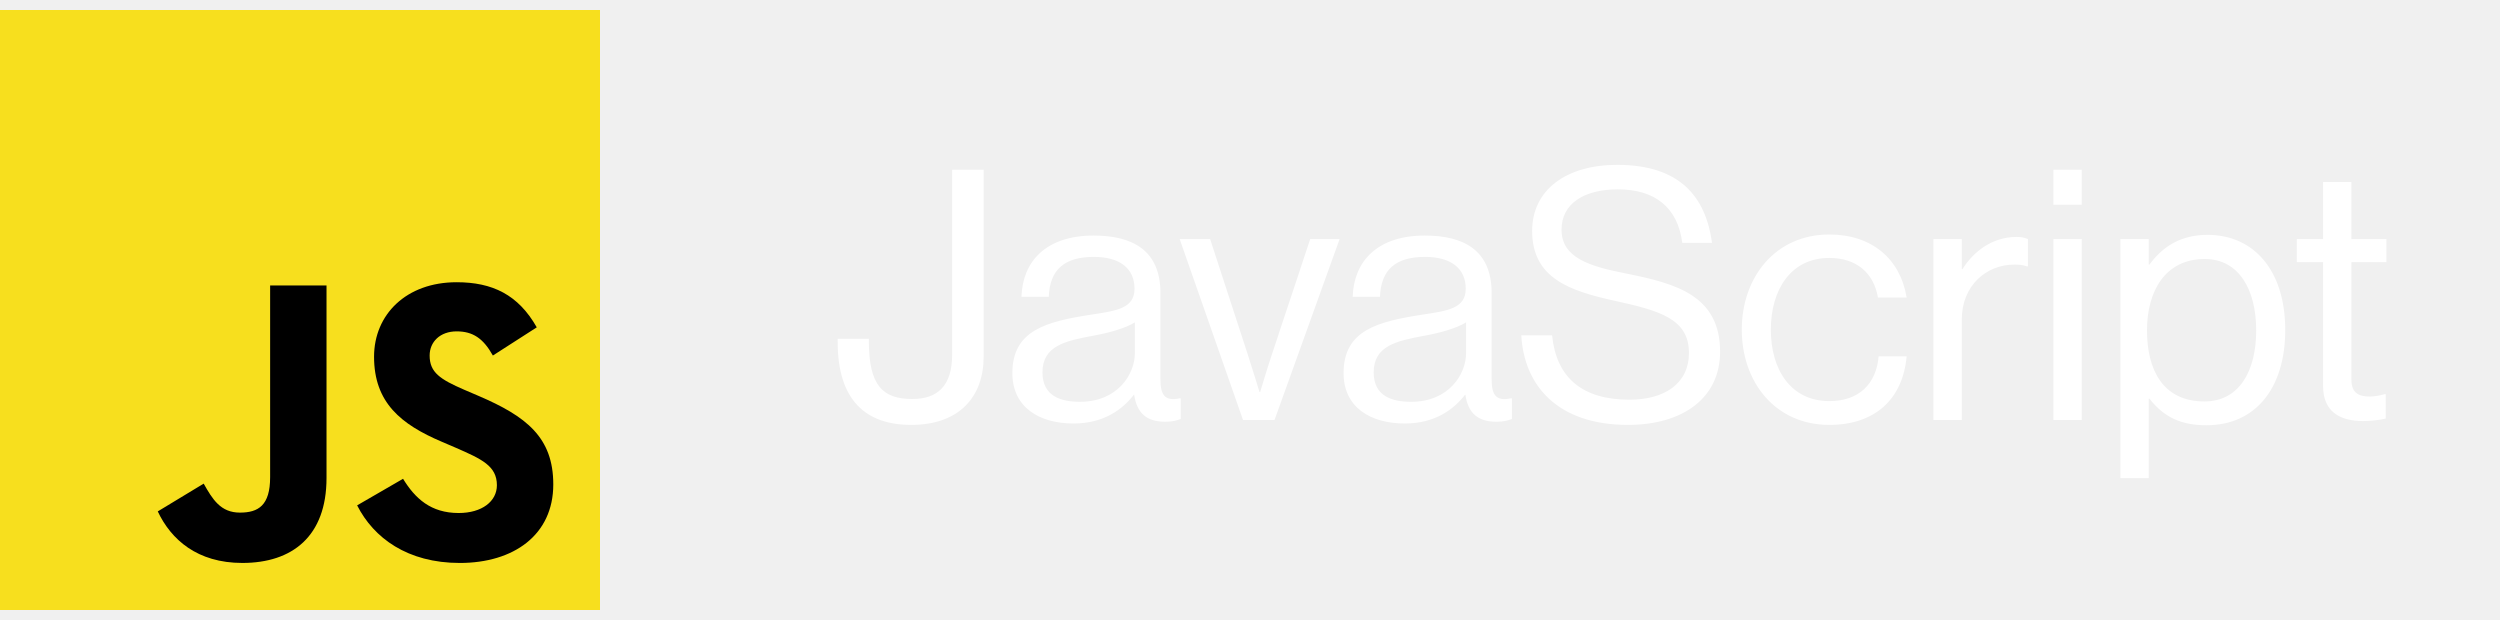
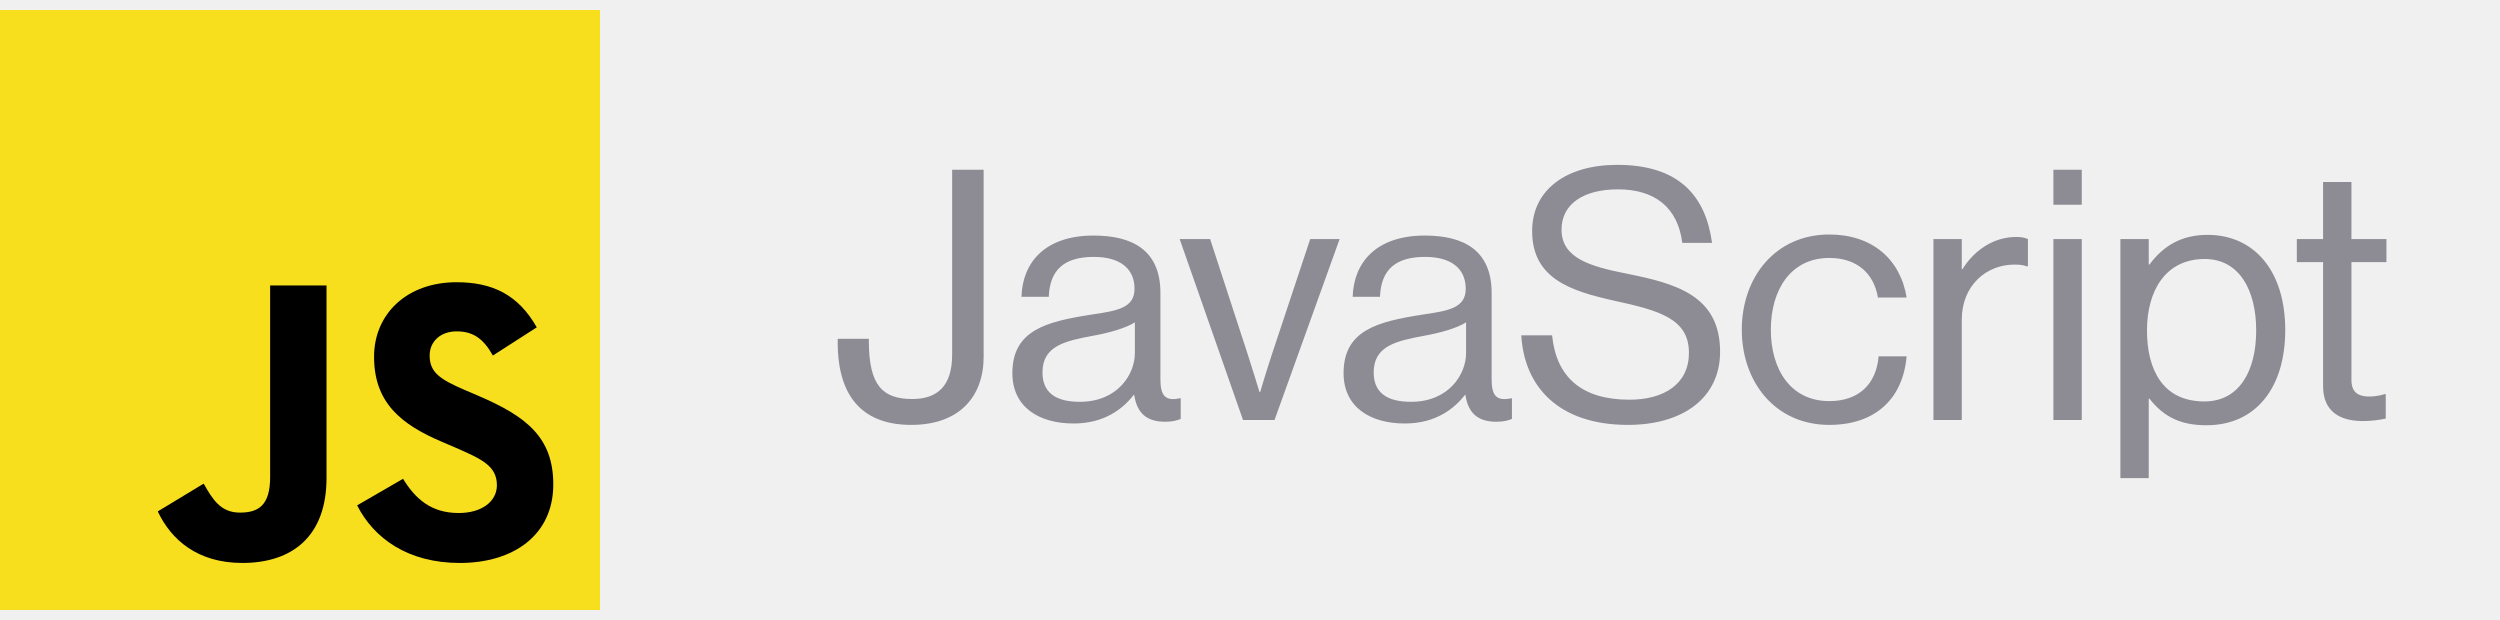
<svg xmlns="http://www.w3.org/2000/svg" width="250" height="62" viewBox="0 0 250 62" fill="none">
  <g clip-path="url(#clip0_60_192)">
    <path d="M0 1H60V61H0V1Z" fill="#F7DF1E" />
    <path d="M15.776 51.141L20.368 48.362C21.254 49.932 22.059 51.261 23.992 51.261C25.845 51.261 27.013 50.536 27.013 47.717V28.546H32.652V47.797C32.652 53.637 29.228 56.295 24.234 56.295C19.724 56.295 17.105 53.959 15.776 51.14" fill="black" />
    <path d="M35.714 50.536L40.305 47.878C41.514 49.852 43.085 51.301 45.864 51.301C48.2 51.301 49.69 50.133 49.69 48.522C49.69 46.589 48.159 45.904 45.582 44.777L44.172 44.172C40.104 42.441 37.406 40.266 37.406 35.675C37.406 31.446 40.628 28.223 45.662 28.223C49.247 28.223 51.825 29.472 53.677 32.734L49.287 35.554C48.32 33.822 47.273 33.137 45.663 33.137C44.011 33.137 42.964 34.184 42.964 35.554C42.964 37.245 44.011 37.93 46.427 38.977L47.837 39.581C52.63 41.636 55.328 43.73 55.328 48.442C55.328 53.517 51.341 56.296 45.984 56.296C40.749 56.296 37.365 53.799 35.714 50.536Z" fill="black" />
  </g>
-   <path d="M91.12 42.49C86.605 42.49 83.77 40.04 83.77 34.23V33.88H86.885V34.125C86.885 38.57 88.285 39.9 91.225 39.9C93.745 39.9 95.215 38.605 95.215 35.455V16.975H98.365V35.665C98.365 39.655 95.95 42.49 91.12 42.49ZM116.532 42.175C114.677 42.175 113.697 41.335 113.417 39.48H113.382C112.297 40.88 110.442 42.35 107.362 42.35C103.932 42.35 101.237 40.74 101.237 37.31C101.237 33.04 104.597 32.165 109.112 31.465C111.667 31.08 113.452 30.835 113.452 28.875C113.452 26.845 111.982 25.69 109.392 25.69C106.452 25.69 104.982 26.95 104.877 29.68H102.147C102.252 26.18 104.562 23.555 109.357 23.555C113.207 23.555 116.042 24.99 116.042 29.295V37.905C116.042 39.375 116.392 40.18 117.967 39.83H118.072V41.895C117.722 42.035 117.267 42.175 116.532 42.175ZM107.992 40.18C111.772 40.18 113.487 37.415 113.487 35.315V32.235C112.542 32.83 110.897 33.285 109.357 33.565C106.522 34.09 104.247 34.58 104.247 37.24C104.247 39.655 106.137 40.18 107.992 40.18ZM124.302 42L117.967 23.905H121.012L124.757 35.385C125.282 36.995 125.947 39.2 125.947 39.2H126.017C126.017 39.2 126.682 36.96 127.207 35.385L131.022 23.905H133.962L127.452 42H124.302ZM149.653 42.175C147.798 42.175 146.818 41.335 146.538 39.48H146.503C145.418 40.88 143.563 42.35 140.483 42.35C137.053 42.35 134.358 40.74 134.358 37.31C134.358 33.04 137.718 32.165 142.233 31.465C144.788 31.08 146.573 30.835 146.573 28.875C146.573 26.845 145.103 25.69 142.513 25.69C139.573 25.69 138.103 26.95 137.998 29.68H135.268C135.373 26.18 137.683 23.555 142.478 23.555C146.328 23.555 149.163 24.99 149.163 29.295V37.905C149.163 39.375 149.513 40.18 151.088 39.83H151.193V41.895C150.843 42.035 150.388 42.175 149.653 42.175ZM141.113 40.18C144.893 40.18 146.608 37.415 146.608 35.315V32.235C145.663 32.83 144.018 33.285 142.478 33.565C139.643 34.09 137.368 34.58 137.368 37.24C137.368 39.655 139.258 40.18 141.113 40.18ZM162.804 42.49C155.769 42.49 152.409 38.57 152.129 33.53H155.209C155.629 37.765 158.219 39.97 162.944 39.97C166.409 39.97 168.894 38.395 168.894 35.28C168.894 31.85 165.884 31.045 161.404 30.065C156.994 29.085 153.214 27.825 153.214 23.1C153.214 18.97 156.644 16.485 161.719 16.485C167.984 16.485 170.574 19.67 171.204 24.29H168.229C167.774 20.72 165.464 18.935 161.789 18.935C158.394 18.935 156.154 20.37 156.154 22.96C156.154 25.795 158.954 26.635 162.699 27.37C167.564 28.35 172.009 29.54 172.009 35.175C172.009 39.865 168.194 42.49 162.804 42.49ZM182.929 42.49C177.539 42.49 174.179 38.22 174.179 32.97C174.179 27.72 177.539 23.45 182.929 23.45C187.199 23.45 190.034 25.9 190.664 29.75H187.794C187.374 27.3 185.659 25.795 182.929 25.795C179.079 25.795 177.084 28.98 177.084 32.97C177.084 36.96 179.079 40.11 182.929 40.11C185.869 40.11 187.619 38.43 187.864 35.63H190.664C190.279 39.97 187.444 42.49 182.929 42.49ZM196.178 23.905V26.915H196.248C197.333 25.165 199.223 23.695 201.638 23.695C202.163 23.695 202.443 23.765 202.793 23.905V26.635H202.688C202.268 26.495 201.988 26.46 201.428 26.46C198.628 26.46 196.178 28.56 196.178 31.955V42H193.343V23.905H196.178ZM205.34 42V23.905H208.175V42H205.34ZM205.34 20.475V16.975H208.175V20.475H205.34ZM212.039 47.81V23.905H214.874V26.46H214.944C216.309 24.605 218.129 23.485 220.754 23.485C225.339 23.485 228.524 26.985 228.524 33.005C228.524 38.815 225.549 42.525 220.649 42.525C218.199 42.525 216.449 41.79 214.944 39.865H214.874V47.81H212.039ZM220.439 40.145C223.904 40.145 225.619 37.135 225.619 33.04C225.619 28.98 223.904 25.9 220.474 25.9C216.519 25.9 214.699 29.12 214.699 33.04C214.699 36.96 216.274 40.145 220.439 40.145ZM229.683 26.215V23.905H232.308V18.2H235.143V23.905H238.643V26.215H235.143V37.975C235.143 39.235 235.808 39.655 236.963 39.655C237.523 39.655 238.153 39.515 238.468 39.41H238.573V41.86C237.908 42 237.138 42.105 236.298 42.105C233.988 42.105 232.308 41.16 232.308 38.605V26.215H229.683Z" fill="white" />
+   <path d="M91.12 42.49C86.605 42.49 83.77 40.04 83.77 34.23V33.88H86.885V34.125C86.885 38.57 88.285 39.9 91.225 39.9C93.745 39.9 95.215 38.605 95.215 35.455V16.975H98.365V35.665C98.365 39.655 95.95 42.49 91.12 42.49ZM116.532 42.175C114.677 42.175 113.697 41.335 113.417 39.48H113.382C112.297 40.88 110.442 42.35 107.362 42.35C103.932 42.35 101.237 40.74 101.237 37.31C101.237 33.04 104.597 32.165 109.112 31.465C111.667 31.08 113.452 30.835 113.452 28.875C113.452 26.845 111.982 25.69 109.392 25.69C106.452 25.69 104.982 26.95 104.877 29.68H102.147C102.252 26.18 104.562 23.555 109.357 23.555C113.207 23.555 116.042 24.99 116.042 29.295V37.905C116.042 39.375 116.392 40.18 117.967 39.83H118.072V41.895C117.722 42.035 117.267 42.175 116.532 42.175ZM107.992 40.18C111.772 40.18 113.487 37.415 113.487 35.315V32.235C112.542 32.83 110.897 33.285 109.357 33.565C106.522 34.09 104.247 34.58 104.247 37.24C104.247 39.655 106.137 40.18 107.992 40.18ZM124.302 42L117.967 23.905H121.012L124.757 35.385C125.282 36.995 125.947 39.2 125.947 39.2H126.017C126.017 39.2 126.682 36.96 127.207 35.385L131.022 23.905H133.962L127.452 42H124.302ZM149.653 42.175C147.798 42.175 146.818 41.335 146.538 39.48H146.503C145.418 40.88 143.563 42.35 140.483 42.35C137.053 42.35 134.358 40.74 134.358 37.31C134.358 33.04 137.718 32.165 142.233 31.465C144.788 31.08 146.573 30.835 146.573 28.875C146.573 26.845 145.103 25.69 142.513 25.69C139.573 25.69 138.103 26.95 137.998 29.68H135.268C135.373 26.18 137.683 23.555 142.478 23.555C146.328 23.555 149.163 24.99 149.163 29.295V37.905C149.163 39.375 149.513 40.18 151.088 39.83H151.193V41.895C150.843 42.035 150.388 42.175 149.653 42.175ZM141.113 40.18C144.893 40.18 146.608 37.415 146.608 35.315V32.235C145.663 32.83 144.018 33.285 142.478 33.565C139.643 34.09 137.368 34.58 137.368 37.24C137.368 39.655 139.258 40.18 141.113 40.18ZM162.804 42.49C155.769 42.49 152.409 38.57 152.129 33.53H155.209C155.629 37.765 158.219 39.97 162.944 39.97C166.409 39.97 168.894 38.395 168.894 35.28C168.894 31.85 165.884 31.045 161.404 30.065C156.994 29.085 153.214 27.825 153.214 23.1C153.214 18.97 156.644 16.485 161.719 16.485C167.984 16.485 170.574 19.67 171.204 24.29H168.229C167.774 20.72 165.464 18.935 161.789 18.935C158.394 18.935 156.154 20.37 156.154 22.96C156.154 25.795 158.954 26.635 162.699 27.37C167.564 28.35 172.009 29.54 172.009 35.175C172.009 39.865 168.194 42.49 162.804 42.49ZM182.929 42.49C177.539 42.49 174.179 38.22 174.179 32.97C174.179 27.72 177.539 23.45 182.929 23.45C187.199 23.45 190.034 25.9 190.664 29.75H187.794C187.374 27.3 185.659 25.795 182.929 25.795C179.079 25.795 177.084 28.98 177.084 32.97C177.084 36.96 179.079 40.11 182.929 40.11C185.869 40.11 187.619 38.43 187.864 35.63H190.664C190.279 39.97 187.444 42.49 182.929 42.49ZM196.178 23.905V26.915H196.248C197.333 25.165 199.223 23.695 201.638 23.695C202.163 23.695 202.443 23.765 202.793 23.905V26.635H202.688C202.268 26.495 201.988 26.46 201.428 26.46C198.628 26.46 196.178 28.56 196.178 31.955V42H193.343V23.905H196.178ZM205.34 42V23.905H208.175V42H205.34ZM205.34 20.475V16.975H208.175V20.475H205.34ZM212.039 47.81V23.905H214.874V26.46H214.944C216.309 24.605 218.129 23.485 220.754 23.485C225.339 23.485 228.524 26.985 228.524 33.005C228.524 38.815 225.549 42.525 220.649 42.525C218.199 42.525 216.449 41.79 214.944 39.865H214.874V47.81H212.039ZM220.439 40.145C223.904 40.145 225.619 37.135 225.619 33.04C225.619 28.98 223.904 25.9 220.474 25.9C216.519 25.9 214.699 29.12 214.699 33.04C214.699 36.96 216.274 40.145 220.439 40.145ZM229.683 26.215V23.905H232.308V18.2H235.143V23.905H238.643V26.215H235.143V37.975C235.143 39.235 235.808 39.655 236.963 39.655C237.523 39.655 238.153 39.515 238.468 39.41H238.573V41.86C237.908 42 237.138 42.105 236.298 42.105C233.988 42.105 232.308 41.16 232.308 38.605V26.215H229.683Z" fill="#8D8C95" />
  <defs>
    <clipPath id="clip0_60_192">
      <rect width="60" height="60" fill="white" transform="translate(0 1)" />
    </clipPath>
  </defs>
</svg>
